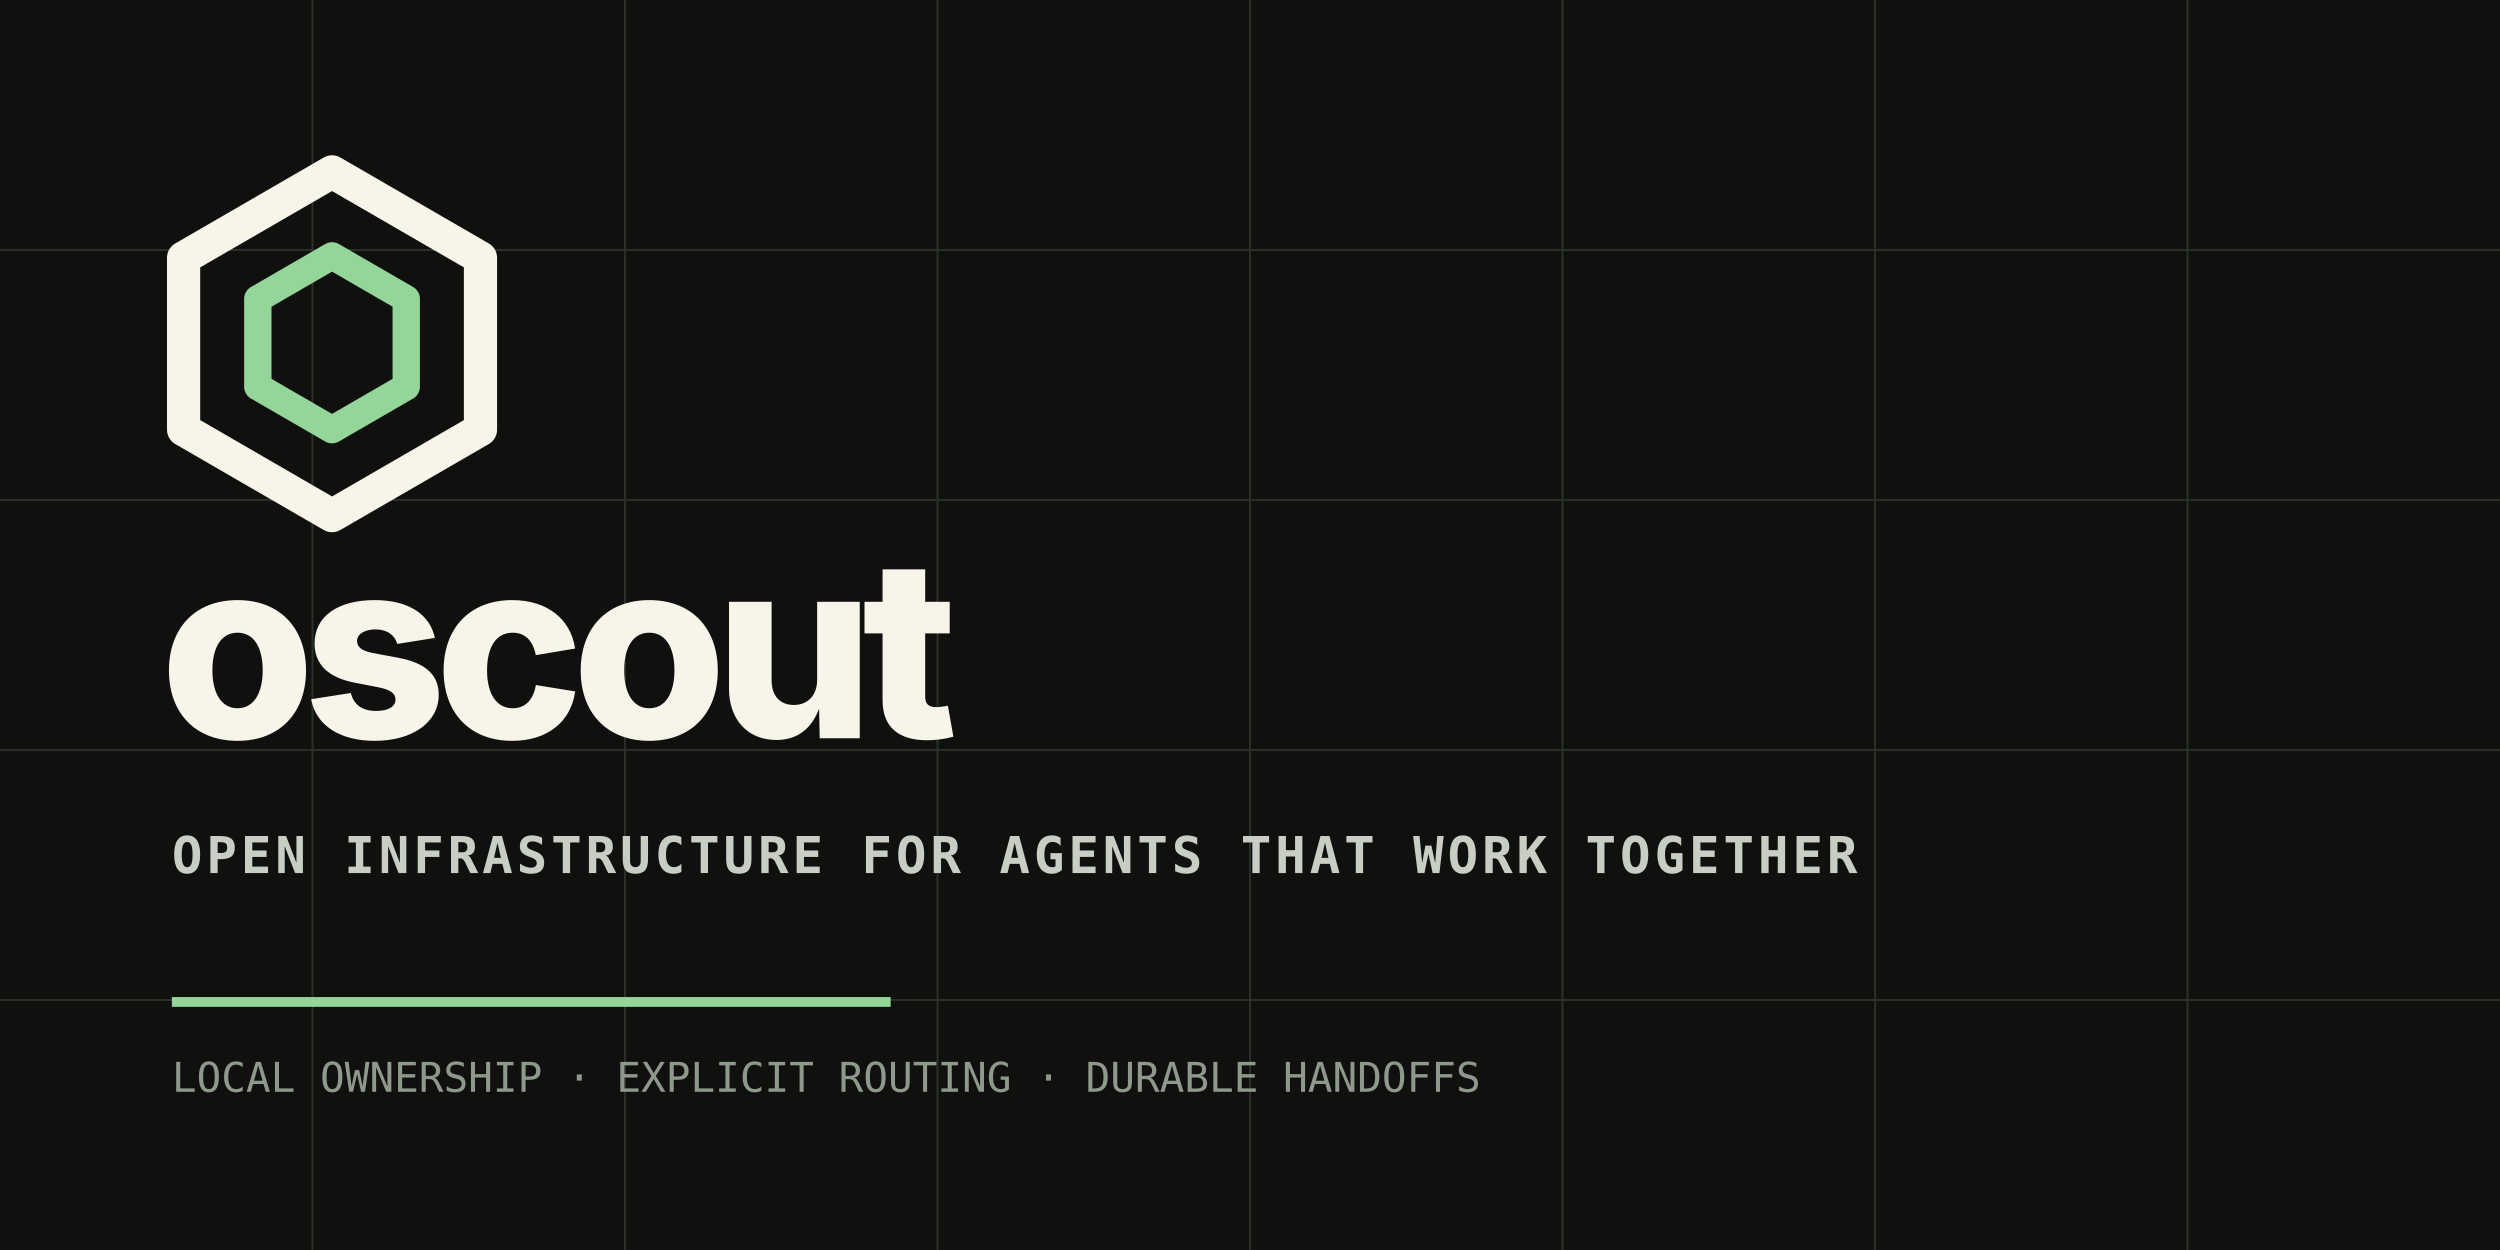
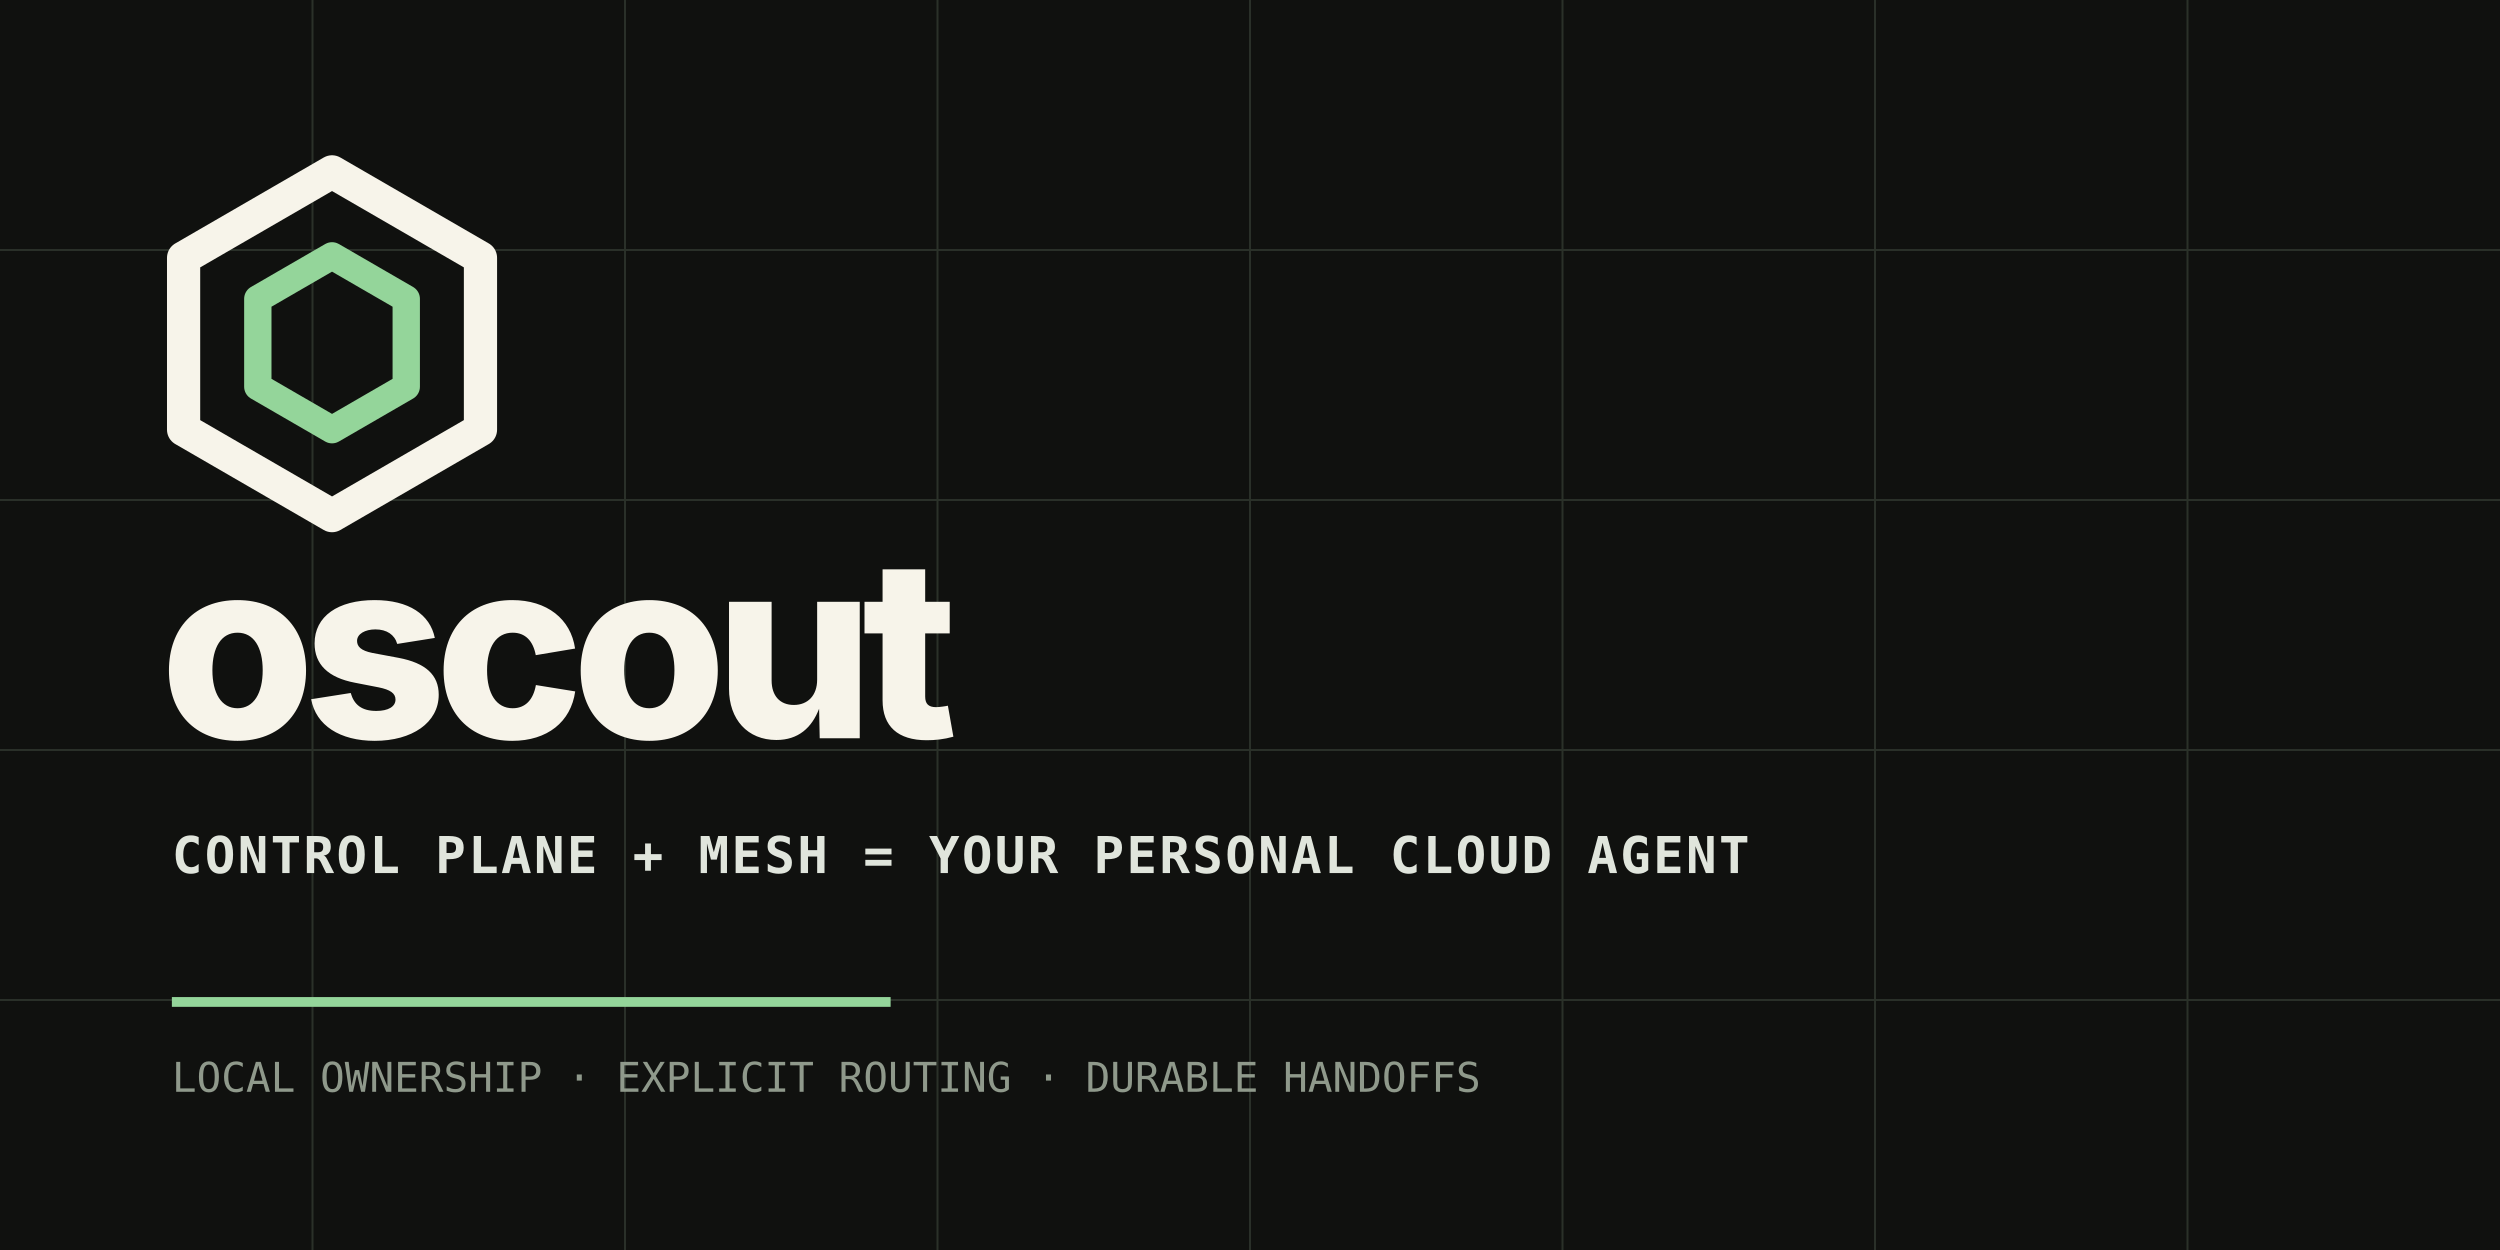
- <svg xmlns="http://www.w3.org/2000/svg" width="1280" height="640" viewBox="0 0 1280 640" role="img" aria-labelledby="title desc">
+ <svg xmlns="http://www.w3.org/2000/svg" width="1280" height="640" viewBox="0 0 1280 640" role="img" aria-labelledby="title desc" text-rendering="geometricPrecision">
  <rect width="1280" height="640" fill="#10110f" />
  <g stroke="#394238" opacity=".65">
    <path d="M0 128h1280M0 256h1280M0 384h1280M0 512h1280" />
    <path d="M160 0v640M320 0v640M480 0v640M640 0v640M800 0v640M960 0v640M1120 0v640" />
  </g>
  <g transform="translate(82 88)" fill="none" stroke-linejoin="round">
    <path d="M88 0l76 44v88l-76 44-76-44V44z" stroke="#f7f4ea" stroke-width="17" />
    <path d="M88 43l38 22v45l-38 22-38-22V65z" stroke="#94d59a" stroke-width="14" />
  </g>
  <text x="82" y="378" fill="#f7f4ea" font-family="ui-sans-serif, system-ui, -apple-system, BlinkMacSystemFont, Segoe UI, sans-serif" font-size="128" font-weight="760" letter-spacing="-6">oscout</text>
-   <text x="88" y="447" fill="#c8cec4" font-family="ui-monospace, SFMono-Regular, Menlo, monospace" font-size="26" font-weight="600" letter-spacing="2">OPEN INFRASTRUCTURE FOR AGENTS THAT WORK TOGETHER</text>
+   <text x="88" y="447" fill="#e0e5dc" font-family="ui-monospace, SFMono-Regular, Menlo, monospace" font-size="26" font-weight="700" letter-spacing="1.2">CONTROL PLANE + MESH = YOUR PERSONAL CLOUD AGENT</text>
  <path d="M88 513h368" stroke="#94d59a" stroke-width="5" />
  <text x="88" y="559" fill="#8f998b" font-family="ui-monospace, SFMono-Regular, Menlo, monospace" font-size="21">LOCAL OWNERSHIP · EXPLICIT ROUTING · DURABLE HANDOFFS</text>
</svg>
